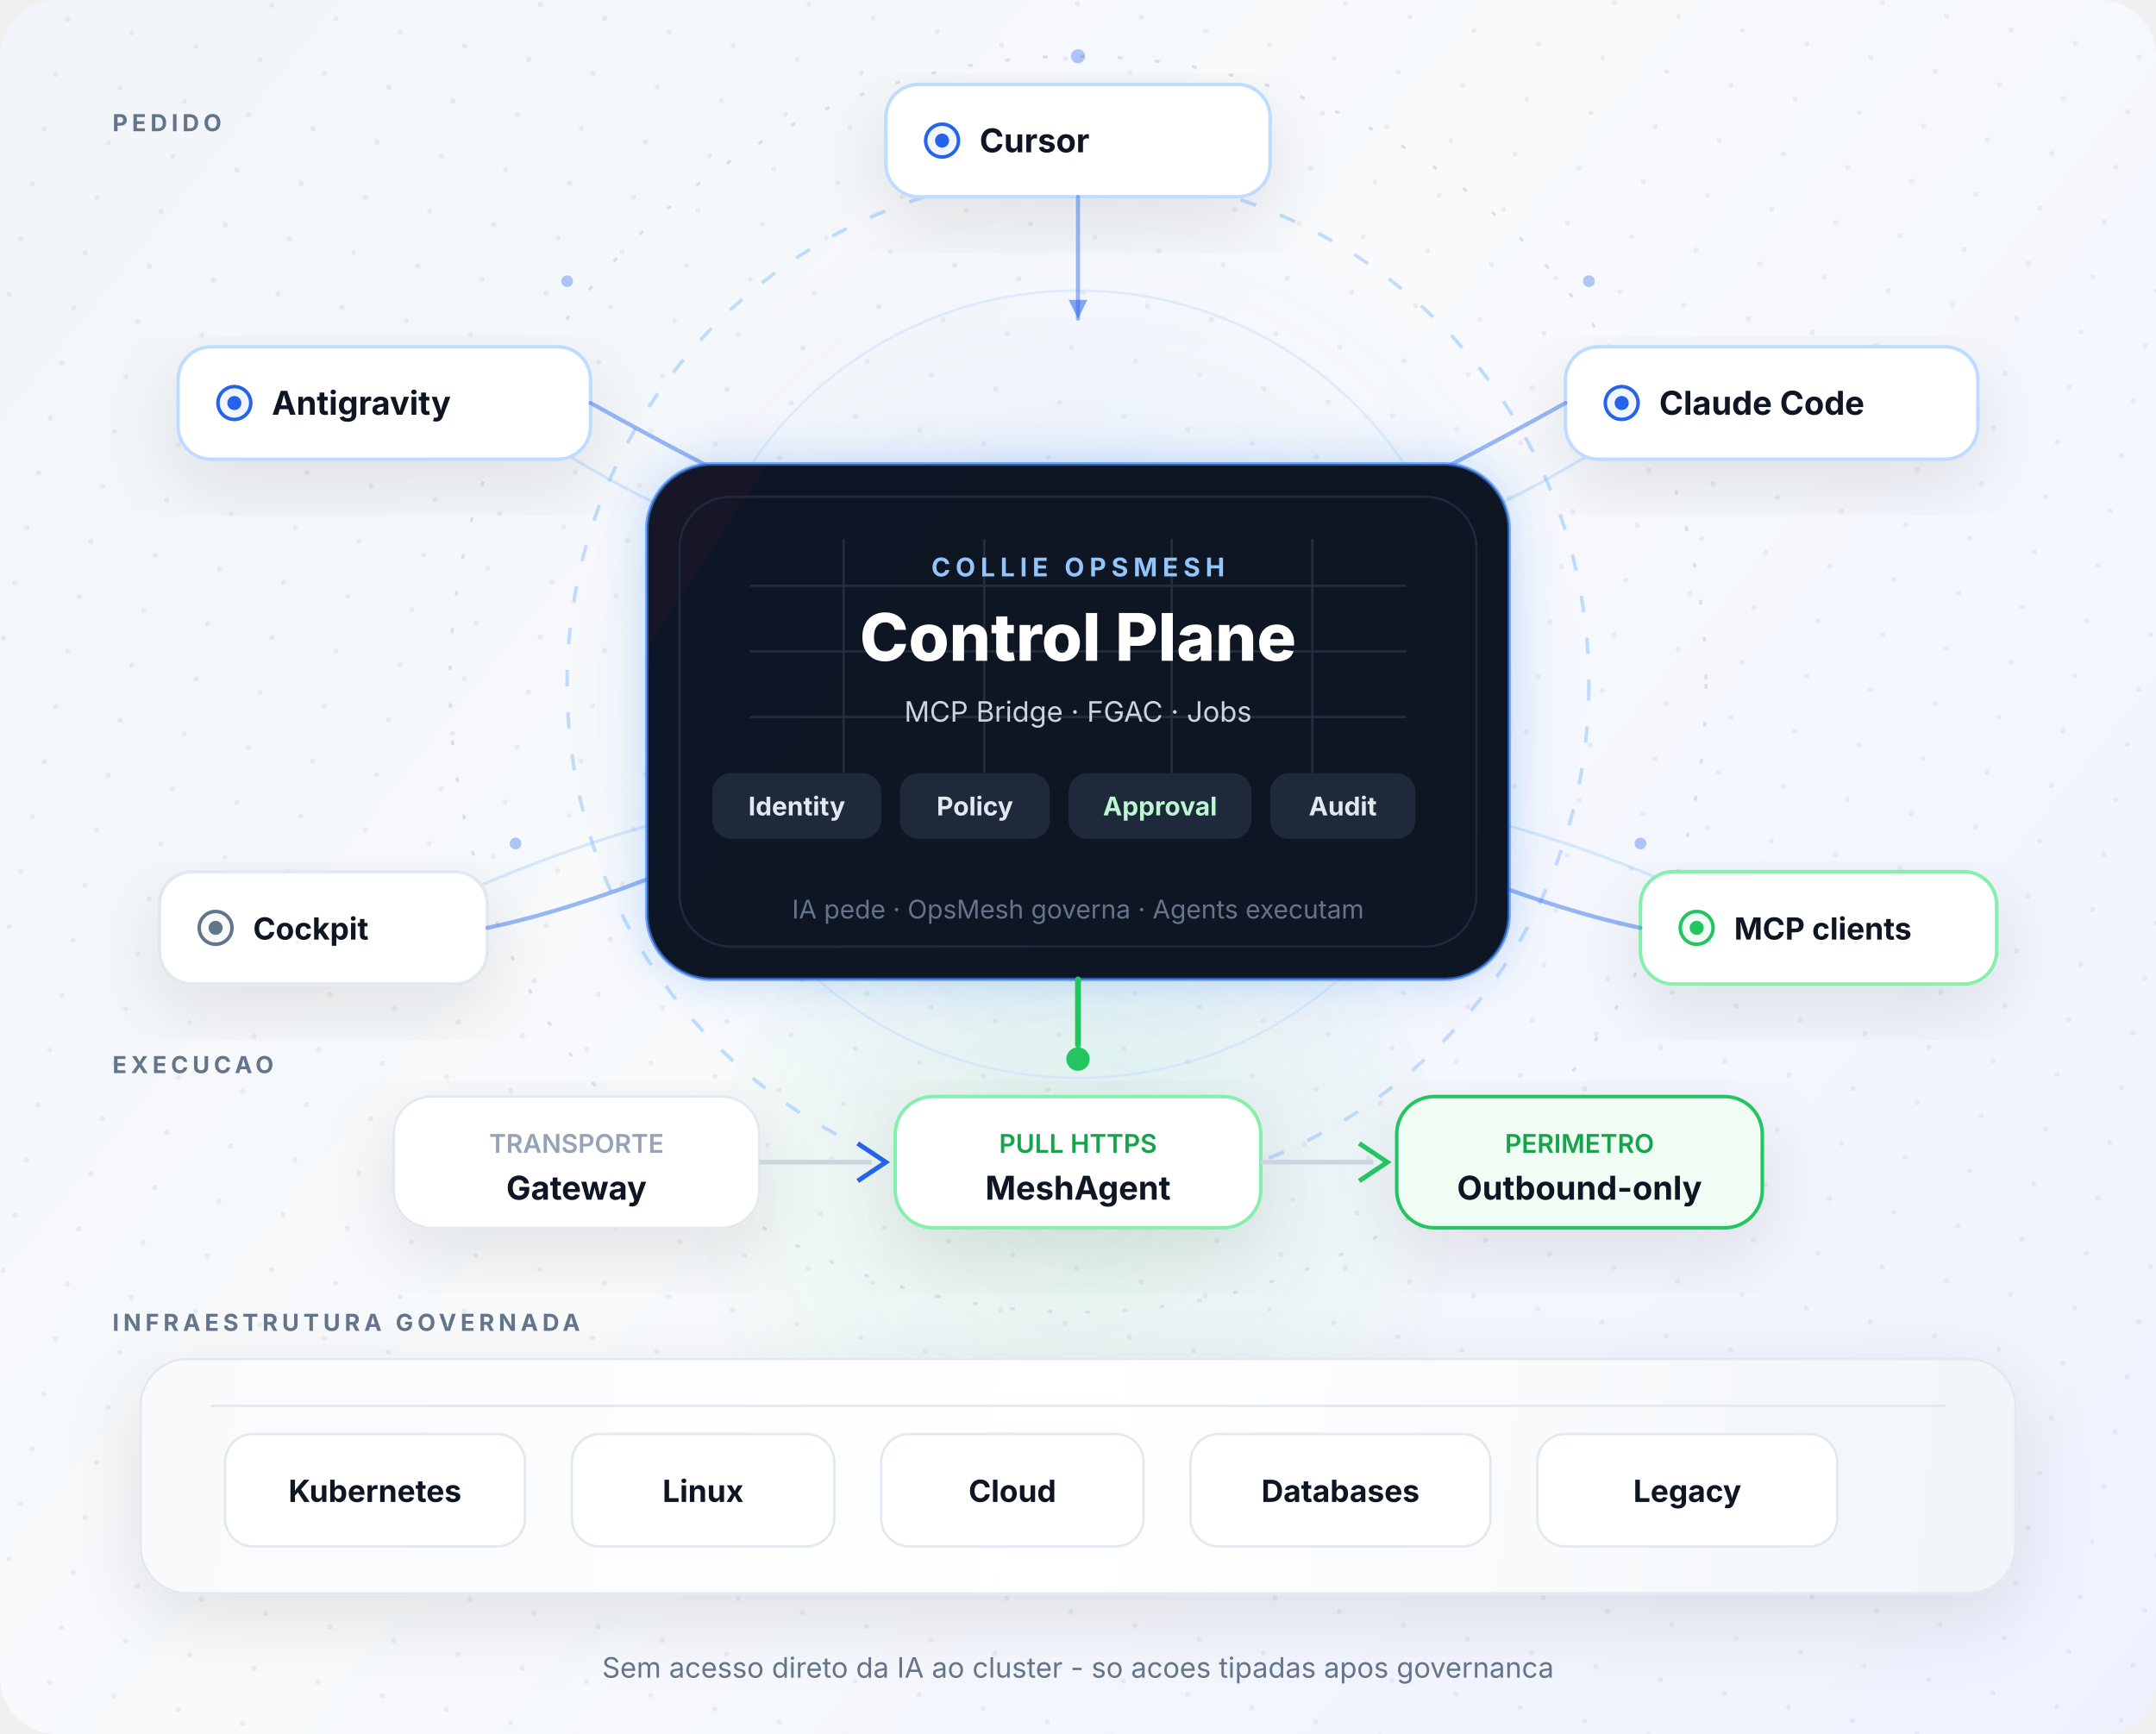
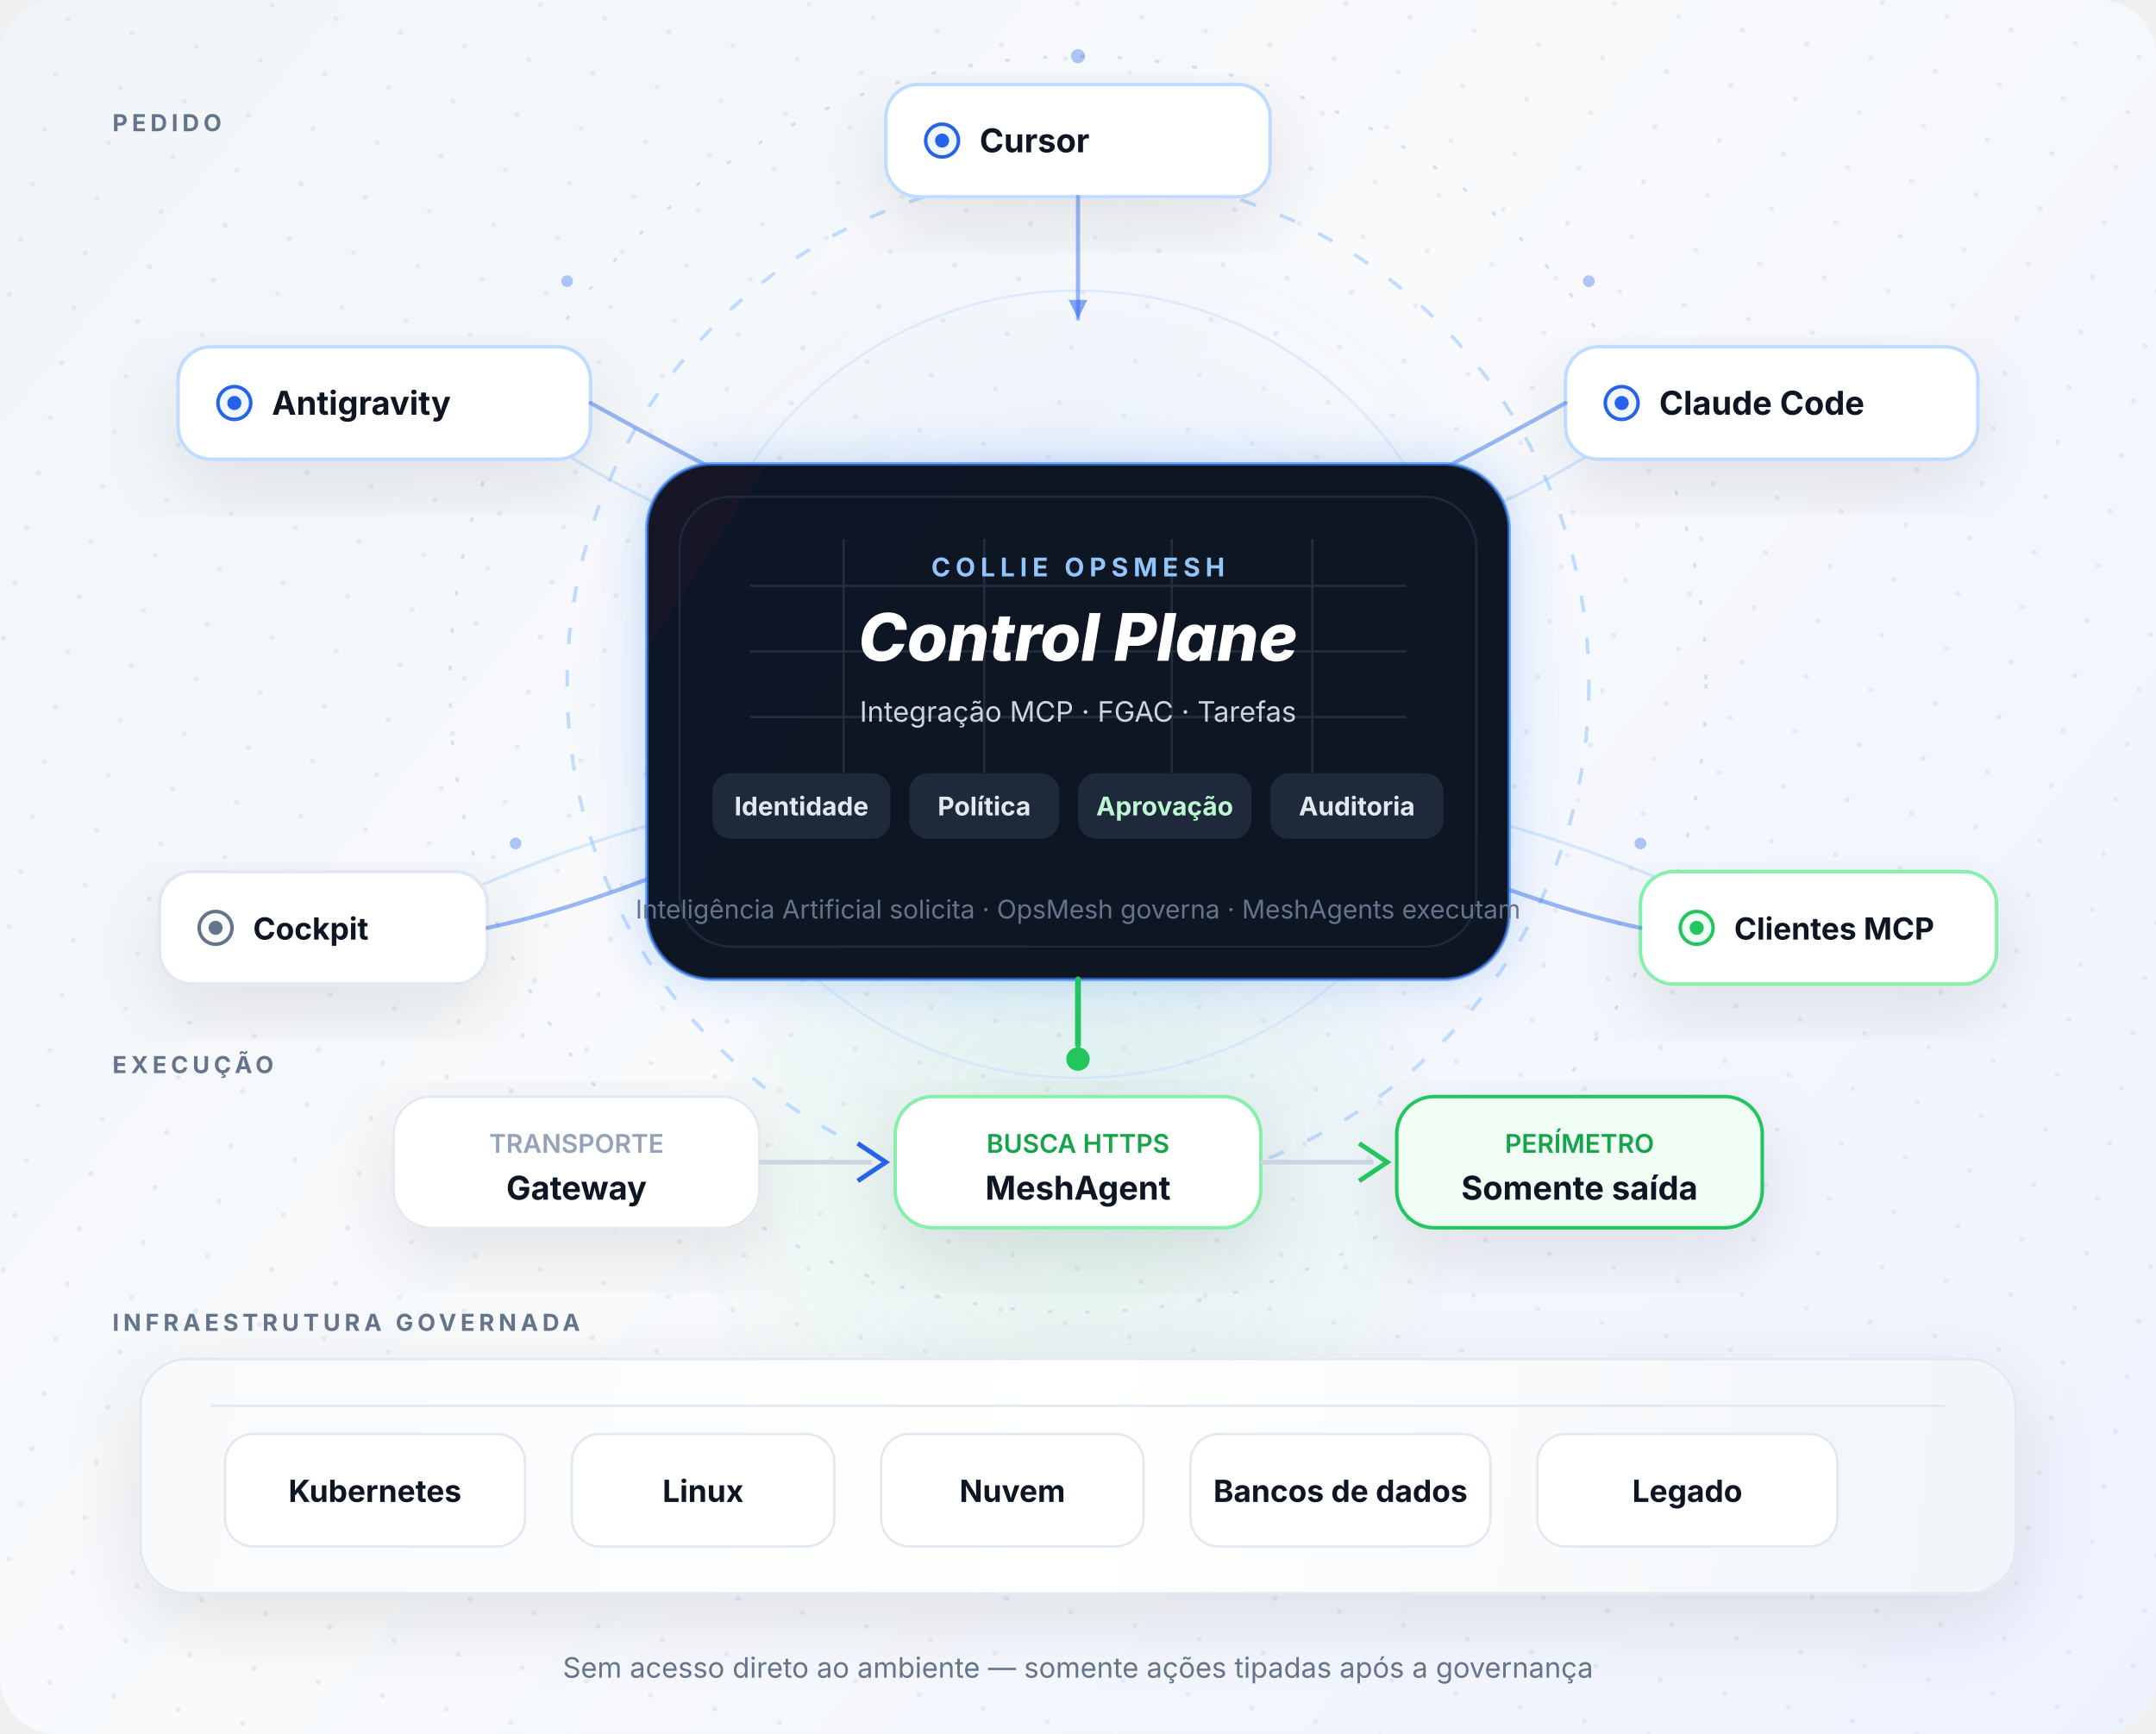
<svg xmlns="http://www.w3.org/2000/svg" width="920" height="740" viewBox="0 0 920 740" fill="none" role="img" aria-labelledby="hero-arch-title hero-arch-desc">
  <defs>
    <linearGradient id="canvasGrad" x1="0" y1="0" x2="920" y2="740" gradientUnits="userSpaceOnUse">
      <stop offset="0%" stop-color="#F1F5F9" />
      <stop offset="45%" stop-color="#F8FAFC" />
      <stop offset="100%" stop-color="#EEF2FF" />
    </linearGradient>
    <radialGradient id="coreAura" cx="460" cy="300" r="220" gradientUnits="userSpaceOnUse">
      <stop offset="0%" stop-color="#2563EB" stop-opacity="0.16" />
      <stop offset="55%" stop-color="#2563EB" stop-opacity="0.04" />
      <stop offset="100%" stop-color="#2563EB" stop-opacity="0" />
    </radialGradient>
    <radialGradient id="greenAura" cx="460" cy="500" r="180" gradientUnits="userSpaceOnUse">
      <stop offset="0%" stop-color="#22C55E" stop-opacity="0.10" />
      <stop offset="100%" stop-color="#22C55E" stop-opacity="0" />
    </radialGradient>
    <linearGradient id="coreFill" x1="292" y1="200" x2="628" y2="420" gradientUnits="userSpaceOnUse">
      <stop offset="0%" stop-color="#121826" />
      <stop offset="100%" stop-color="#0B1220" />
    </linearGradient>
    <linearGradient id="infraShelf" x1="60" y1="600" x2="860" y2="680" gradientUnits="userSpaceOnUse">
      <stop offset="0%" stop-color="#F8FAFC" />
      <stop offset="50%" stop-color="#FFFFFF" />
      <stop offset="100%" stop-color="#F1F5F9" />
    </linearGradient>
    <filter id="cardShadow" x="-30%" y="-30%" width="160%" height="180%">
      <feDropShadow dx="0" dy="10" stdDeviation="16" flood-color="#0B1220" flood-opacity="0.10" />
    </filter>
    <filter id="softGlow" x="-50%" y="-50%" width="200%" height="200%">
      <feDropShadow dx="0" dy="0" stdDeviation="10" flood-color="#2563EB" flood-opacity="0.22" />
    </filter>
    <pattern id="meshDots" width="28" height="24" patternUnits="userSpaceOnUse" patternTransform="rotate(12)">
      <circle cx="2" cy="2" r="1.1" fill="#94A3B8" opacity="0.28" />
    </pattern>
  </defs>
  <rect width="920" height="740" rx="24" fill="url(#canvasGrad)" />
  <rect width="920" height="740" rx="24" fill="url(#meshDots)" opacity="0.55" />
  <circle cx="460" cy="300" r="220" fill="url(#coreAura)" />
  <circle cx="460" cy="520" r="160" fill="url(#greenAura)" />
  <g fill="none" class="orbit-ring">
    <circle cx="460" cy="292" r="268" stroke="#CBD5E1" stroke-width="1.25" stroke-dasharray="2 14" opacity="0.7" />
    <circle cx="460" cy="292" r="218" stroke="#93C5FD" stroke-width="1.5" stroke-dasharray="7 11" opacity="0.55" />
    <circle cx="460" cy="292" r="168" stroke="#BFDBFE" stroke-width="1" opacity="0.45" />
  </g>
  <g stroke="#93C5FD" stroke-width="1.25" fill="none" opacity="0.35">
    <path d="M220 180c60 40 120 70 240 70s180-30 240-70" />
    <path d="M200 380c70-30 140-50 260-50s190 20 260 50" />
  </g>
  <g fill="#2563EB" opacity="0.35">
    <circle cx="460" cy="24" r="3" />
    <circle cx="678" cy="120" r="2.5" />
    <circle cx="242" cy="120" r="2.5" />
    <circle cx="700" cy="360" r="2.5" />
    <circle cx="220" cy="360" r="2.5" />
  </g>
  <text x="48" y="56" font-family="Inter,Arial,sans-serif" font-size="10" font-weight="700" fill="#64748B" letter-spacing="1.8">PEDIDO</text>
  <g filter="url(#cardShadow)">
    <rect x="378" y="36" width="164" height="48" rx="14" fill="#FFFFFF" stroke="#BFDBFE" stroke-width="1.5" />
    <circle cx="402" cy="60" r="7" fill="#EFF6FF" stroke="#2563EB" stroke-width="1.5" />
    <circle cx="402" cy="60" r="3" fill="#2563EB" />
    <text x="418" y="65" font-family="Inter,Arial,sans-serif" font-size="14" font-weight="700" fill="#0B1220">Cursor</text>
  </g>
  <g filter="url(#cardShadow)">
    <rect x="668" y="148" width="176" height="48" rx="14" fill="#FFFFFF" stroke="#BFDBFE" stroke-width="1.5" />
    <circle cx="692" cy="172" r="7" fill="#EFF6FF" stroke="#2563EB" stroke-width="1.5" />
    <circle cx="692" cy="172" r="3" fill="#2563EB" />
    <text x="708" y="177" font-family="Inter,Arial,sans-serif" font-size="14" font-weight="700" fill="#0B1220">Claude Code</text>
  </g>
  <g filter="url(#cardShadow)">
    <rect x="76" y="148" width="176" height="48" rx="14" fill="#FFFFFF" stroke="#BFDBFE" stroke-width="1.5" />
    <circle cx="100" cy="172" r="7" fill="#EFF6FF" stroke="#2563EB" stroke-width="1.5" />
    <circle cx="100" cy="172" r="3" fill="#2563EB" />
    <text x="116" y="177" font-family="Inter,Arial,sans-serif" font-size="14" font-weight="700" fill="#0B1220">Antigravity</text>
  </g>
  <g filter="url(#cardShadow)">
    <rect x="700" y="372" width="152" height="48" rx="14" fill="#FFFFFF" stroke="#86EFAC" stroke-width="1.5" />
    <circle cx="724" cy="396" r="7" fill="#F0FDF4" stroke="#22C55E" stroke-width="1.5" />
    <circle cx="724" cy="396" r="3" fill="#22C55E" />
-     <text x="740" y="401" font-family="Inter,Arial,sans-serif" font-size="13" font-weight="700" fill="#0B1220">MCP clients</text>
+     <text x="740" y="401" font-family="Inter,Arial,sans-serif" font-size="13" font-weight="700" fill="#0B1220">Clientes MCP</text>
  </g>
  <g filter="url(#cardShadow)">
    <rect x="68" y="372" width="140" height="48" rx="14" fill="#FFFFFF" stroke="#E2E8F0" stroke-width="1.5" />
    <circle cx="92" cy="396" r="7" fill="#F8FAFC" stroke="#64748B" stroke-width="1.5" />
    <circle cx="92" cy="396" r="3" fill="#64748B" />
    <text x="108" y="401" font-family="Inter,Arial,sans-serif" font-size="13" font-weight="700" fill="#0B1220">Cockpit</text>
  </g>
  <g stroke="#2563EB" stroke-width="1.75" fill="none" opacity="0.45" stroke-linecap="round">
    <path d="M460 84v52" />
    <path d="M668 172c-36 20-88 48-140 68" />
    <path d="M252 172c36 20 88 48 140 68" />
    <path d="M700 396c-48-10-110-36-160-62" />
    <path d="M208 396c48-10 110-36 160-62" />
  </g>
  <g fill="#2563EB" opacity="0.55">
    <path d="M456 128l4 8 4-8z" />
    <path d="M548 248l-6 6 10 2z" />
    <path d="M372 248l6 6-10 2z" />
  </g>
  <g filter="url(#softGlow)">
    <rect x="276" y="198" width="368" height="220" rx="28" fill="url(#coreFill)" />
    <rect x="276" y="198" width="368" height="220" rx="28" fill="none" stroke="#3B82F6" stroke-width="1.5" opacity="0.65" />
    <rect x="290" y="212" width="340" height="192" rx="22" fill="none" stroke="#1E293B" stroke-width="1" />
  </g>
  <g stroke="#334155" stroke-width="1" opacity="0.55">
    <path d="M320 250h280M320 278h280M320 306h280" />
    <path d="M360 230v100M420 230v100M500 230v100M560 230v100" />
  </g>
  <text x="460" y="246" font-family="Inter,Arial,sans-serif" font-size="11" font-weight="700" fill="#93C5FD" text-anchor="middle" letter-spacing="2.2">COLLIE OPSMESH</text>
-   <text x="460" y="282" font-family="Inter,Arial,sans-serif" font-size="28" font-weight="800" fill="#FFFFFF" text-anchor="middle">Control Plane</text>
-   <text x="460" y="308" font-family="Inter,Arial,sans-serif" font-size="12" fill="#CBD5E1" text-anchor="middle">MCP Bridge · FGAC · Jobs</text>
+   <text x="460" y="282" font-family="Inter,Arial,sans-serif" font-size="28" font-weight="800" font-style="italic" fill="#FFFFFF" text-anchor="middle">Control Plane</text>
+   <text x="460" y="308" font-family="Inter,Arial,sans-serif" font-size="12" fill="#CBD5E1" text-anchor="middle">Integração MCP · FGAC · Tarefas</text>
  <g font-family="Inter,Arial,sans-serif" font-size="11" font-weight="700" text-anchor="middle">
-     <rect x="304" y="330" width="72" height="28" rx="8" fill="#1E293B" />
-     <text x="340" y="348" fill="#E2E8F0">Identity</text>
-     <rect x="384" y="330" width="64" height="28" rx="8" fill="#1E293B" />
-     <text x="416" y="348" fill="#E2E8F0">Policy</text>
-     <rect x="456" y="330" width="78" height="28" rx="8" fill="#1E293B" />
-     <text x="495" y="348" fill="#BBF7D0">Approval</text>
-     <rect x="542" y="330" width="62" height="28" rx="8" fill="#1E293B" />
-     <text x="573" y="348" fill="#E2E8F0">Audit</text>
+     <rect x="304" y="330" width="76" height="28" rx="8" fill="#1E293B" />
+     <text x="342" y="348" fill="#E2E8F0">Identidade</text>
+     <rect x="388" y="330" width="64" height="28" rx="8" fill="#1E293B" />
+     <text x="420" y="348" fill="#E2E8F0">Política</text>
+     <rect x="460" y="330" width="74" height="28" rx="8" fill="#1E293B" />
+     <text x="497" y="348" fill="#BBF7D0">Aprovação</text>
+     <rect x="542" y="330" width="74" height="28" rx="8" fill="#1E293B" />
+     <text x="579" y="348" fill="#E2E8F0">Auditoria</text>
  </g>
-   <text x="460" y="392" font-family="Inter,Arial,sans-serif" font-size="11" fill="#64748B" text-anchor="middle">IA pede · OpsMesh governa · Agents executam</text>
-   <text x="48" y="458" font-family="Inter,Arial,sans-serif" font-size="10" font-weight="700" fill="#64748B" letter-spacing="1.8">EXECUCAO</text>
+   <text x="460" y="392" font-family="Inter,Arial,sans-serif" font-size="11" fill="#64748B" text-anchor="middle">Inteligência Artificial solicita · OpsMesh governa · MeshAgents executam</text>
+   <text x="48" y="458" font-family="Inter,Arial,sans-serif" font-size="10" font-weight="700" fill="#64748B" letter-spacing="1.8">EXECUÇÃO</text>
  <path d="M460 418v28" stroke="#22C55E" stroke-width="2.5" stroke-linecap="round" />
  <circle cx="460" cy="452" r="5" fill="#22C55E" />
  <g filter="url(#cardShadow)">
    <rect x="168" y="468" width="156" height="56" rx="16" fill="#FFFFFF" stroke="#E2E8F0" />
    <text x="246" y="492" font-family="Inter,Arial,sans-serif" font-size="11" font-weight="600" fill="#94A3B8" text-anchor="middle">TRANSPORTE</text>
    <text x="246" y="512" font-family="Inter,Arial,sans-serif" font-size="14" font-weight="700" fill="#0B1220" text-anchor="middle">Gateway</text>
    <rect x="382" y="468" width="156" height="56" rx="16" fill="#FFFFFF" stroke="#86EFAC" stroke-width="1.5" />
-     <text x="460" y="492" font-family="Inter,Arial,sans-serif" font-size="11" font-weight="600" fill="#16A34A" text-anchor="middle">PULL HTTPS</text>
+     <text x="460" y="492" font-family="Inter,Arial,sans-serif" font-size="11" font-weight="600" fill="#16A34A" text-anchor="middle">BUSCA HTTPS</text>
    <text x="460" y="512" font-family="Inter,Arial,sans-serif" font-size="14" font-weight="700" fill="#0B1220" text-anchor="middle">MeshAgent</text>
    <rect x="596" y="468" width="156" height="56" rx="16" fill="#F0FDF4" stroke="#22C55E" stroke-width="1.5" />
-     <text x="674" y="492" font-family="Inter,Arial,sans-serif" font-size="11" font-weight="600" fill="#16A34A" text-anchor="middle">PERIMETRO</text>
-     <text x="674" y="512" font-family="Inter,Arial,sans-serif" font-size="14" font-weight="700" fill="#0B1220" text-anchor="middle">Outbound-only</text>
+     <text x="674" y="492" font-family="Inter,Arial,sans-serif" font-size="11" font-weight="600" fill="#16A34A" text-anchor="middle">PERÍMETRO</text>
+     <text x="674" y="512" font-family="Inter,Arial,sans-serif" font-size="14" font-weight="700" fill="#0B1220" text-anchor="middle">Somente saída</text>
  </g>
  <path d="M324 496h48" stroke="#CBD5E1" stroke-width="2" />
  <path d="M366 488l12 8-12 8" fill="none" stroke="#2563EB" stroke-width="2" />
  <path d="M538 496h48" stroke="#CBD5E1" stroke-width="2" />
  <path d="M580 488l12 8-12 8" fill="none" stroke="#22C55E" stroke-width="2" />
  <text x="48" y="568" font-family="Inter,Arial,sans-serif" font-size="10" font-weight="700" fill="#64748B" letter-spacing="1.8">INFRAESTRUTURA GOVERNADA</text>
  <g filter="url(#cardShadow)">
    <rect x="60" y="580" width="800" height="100" rx="20" fill="url(#infraShelf)" stroke="#E2E8F0" />
    <path d="M90 600h740" stroke="#E2E8F0" stroke-width="1" />
    <g font-family="Inter,Arial,sans-serif" text-anchor="middle">
      <rect x="96" y="612" width="128" height="48" rx="12" fill="#FFFFFF" stroke="#E2E8F0" />
      <text x="160" y="641" font-size="13" font-weight="700" fill="#0B1220">Kubernetes</text>
      <rect x="244" y="612" width="112" height="48" rx="12" fill="#FFFFFF" stroke="#E2E8F0" />
      <text x="300" y="641" font-size="13" font-weight="700" fill="#0B1220">Linux</text>
      <rect x="376" y="612" width="112" height="48" rx="12" fill="#FFFFFF" stroke="#E2E8F0" />
-       <text x="432" y="641" font-size="13" font-weight="700" fill="#0B1220">Cloud</text>
+       <text x="432" y="641" font-size="13" font-weight="700" fill="#0B1220">Nuvem</text>
      <rect x="508" y="612" width="128" height="48" rx="12" fill="#FFFFFF" stroke="#E2E8F0" />
-       <text x="572" y="641" font-size="13" font-weight="700" fill="#0B1220">Databases</text>
+       <text x="572" y="641" font-size="13" font-weight="700" fill="#0B1220">Bancos de dados</text>
      <rect x="656" y="612" width="128" height="48" rx="12" fill="#FFFFFF" stroke="#E2E8F0" />
-       <text x="720" y="641" font-size="13" font-weight="700" fill="#0B1220">Legacy</text>
+       <text x="720" y="641" font-size="13" font-weight="700" fill="#0B1220">Legado</text>
    </g>
  </g>
-   <text x="460" y="716" font-family="Inter,Arial,sans-serif" font-size="12" fill="#64748B" text-anchor="middle">Sem acesso direto da IA ao cluster - so acoes tipadas apos governanca</text>
+   <text x="460" y="716" font-family="Inter,Arial,sans-serif" font-size="12" fill="#64748B" text-anchor="middle">Sem acesso direto ao ambiente — somente ações tipadas após a governança</text>
</svg>
